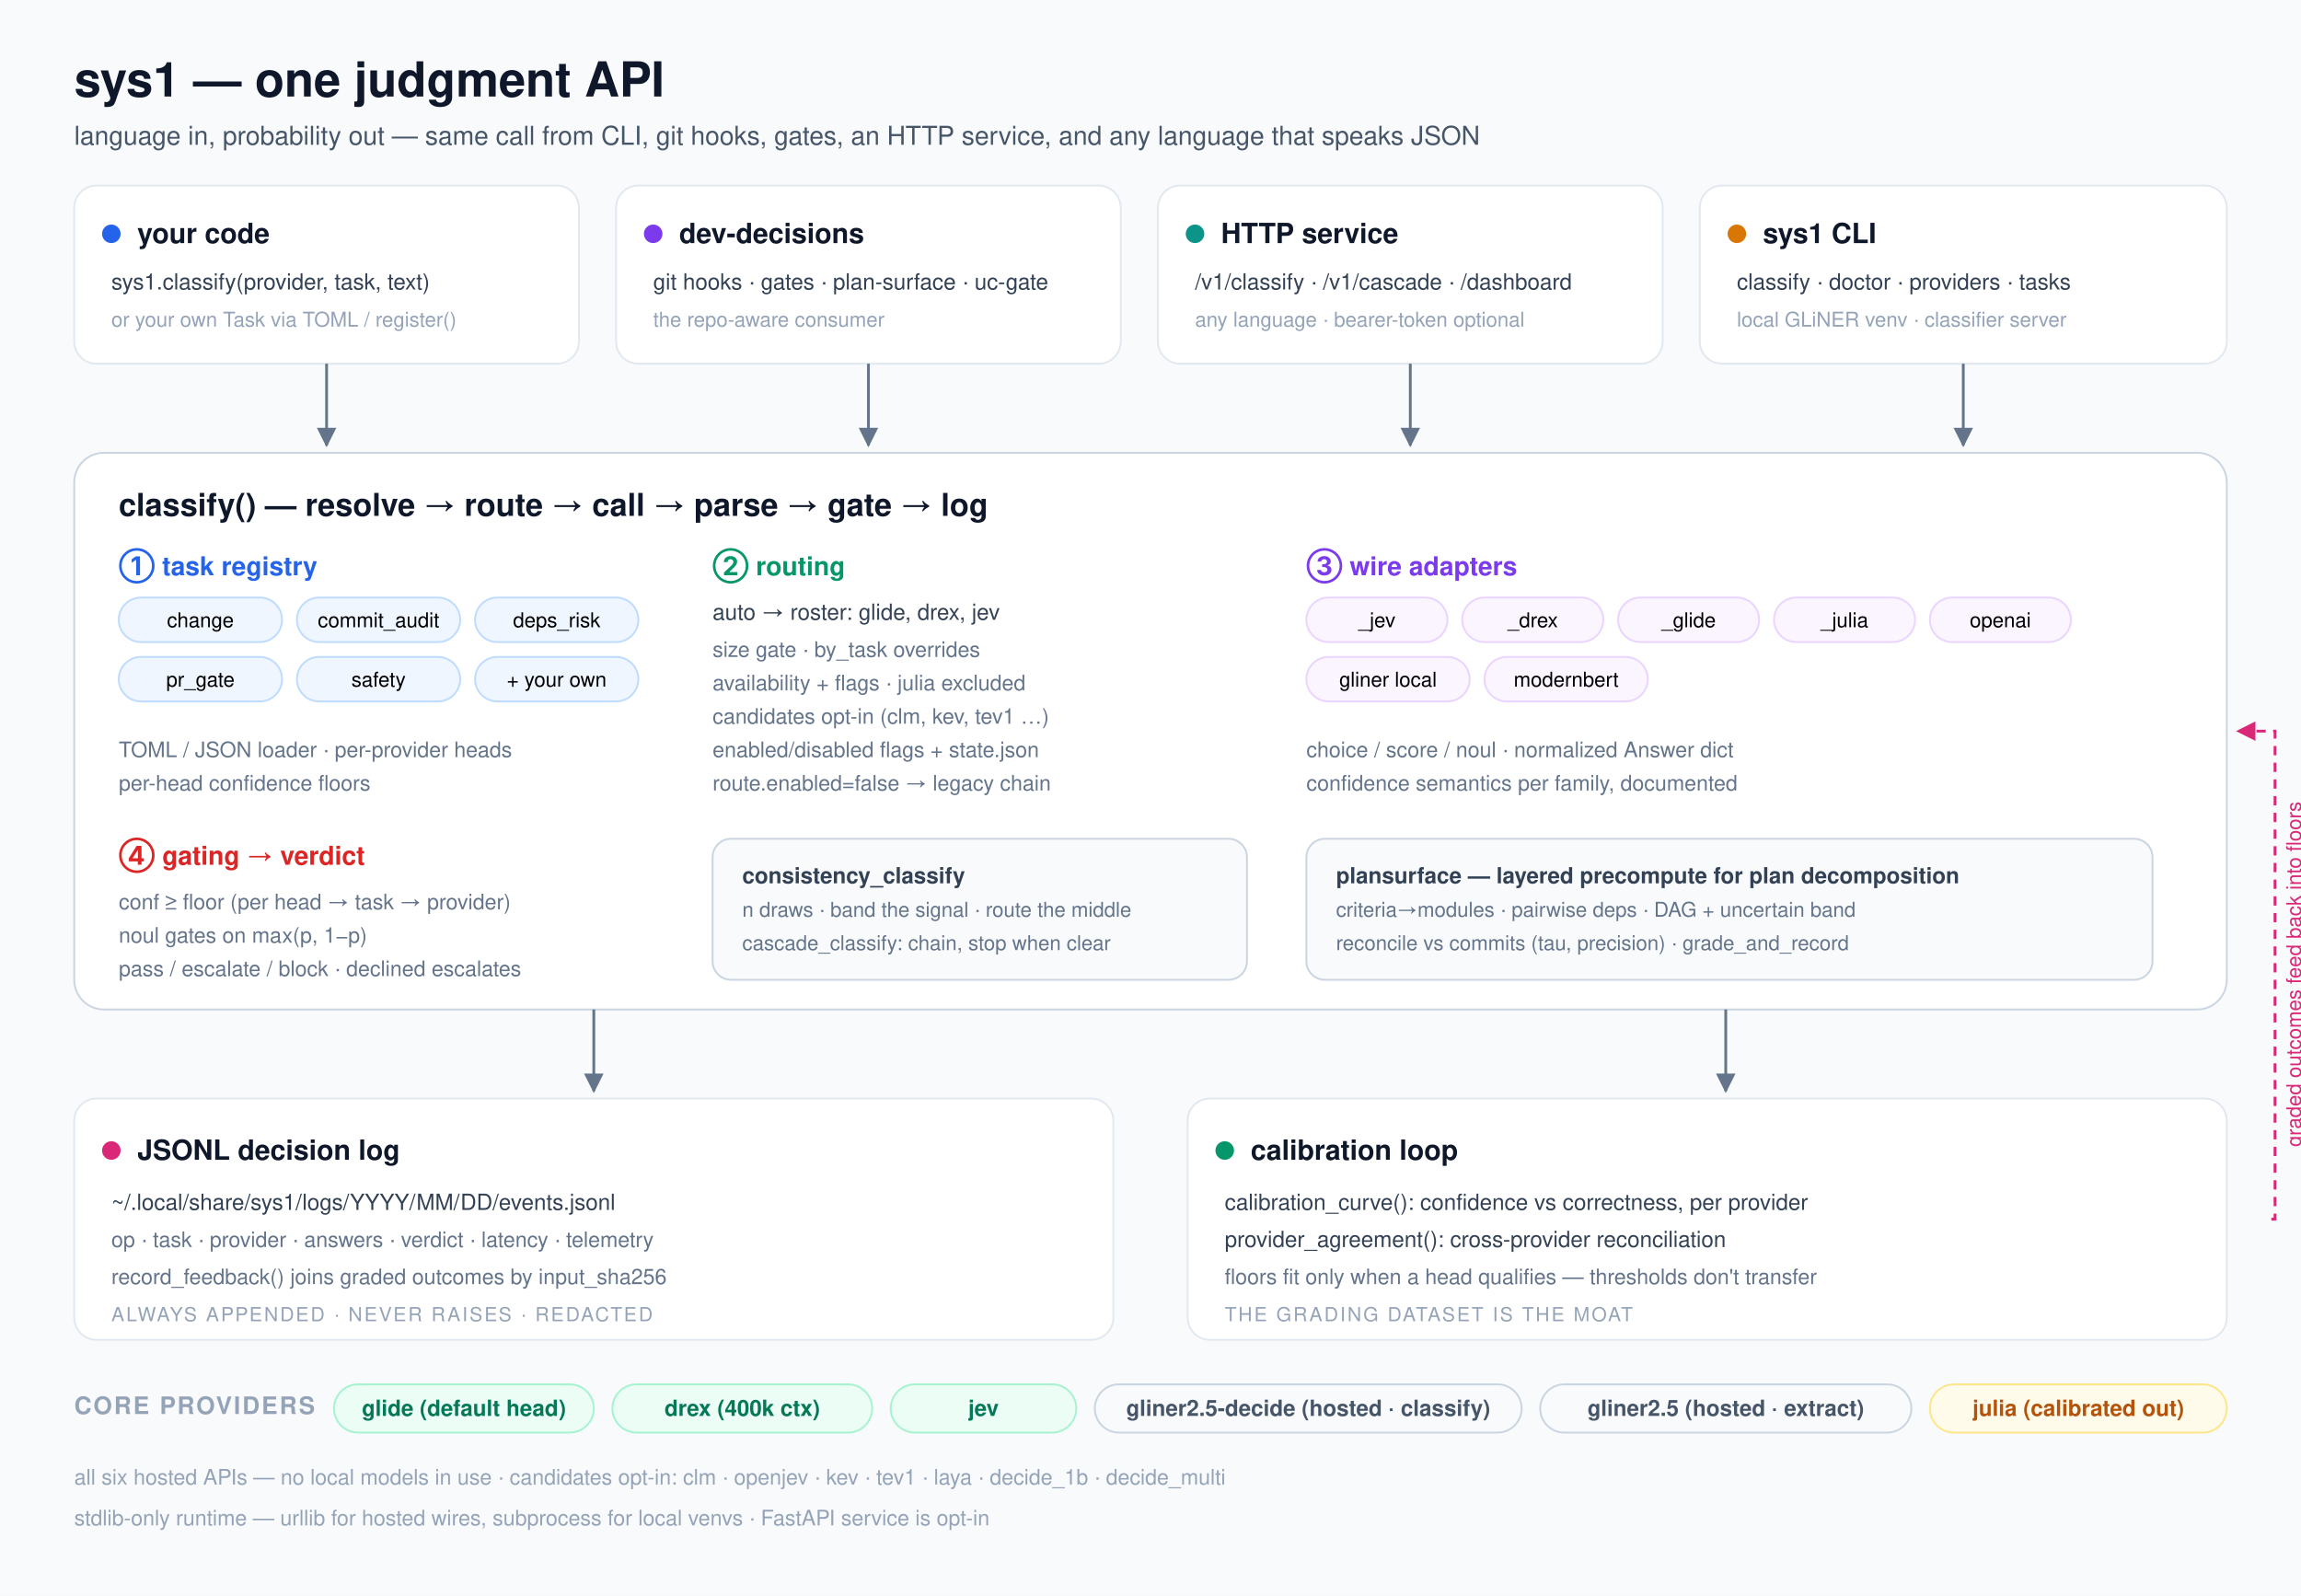
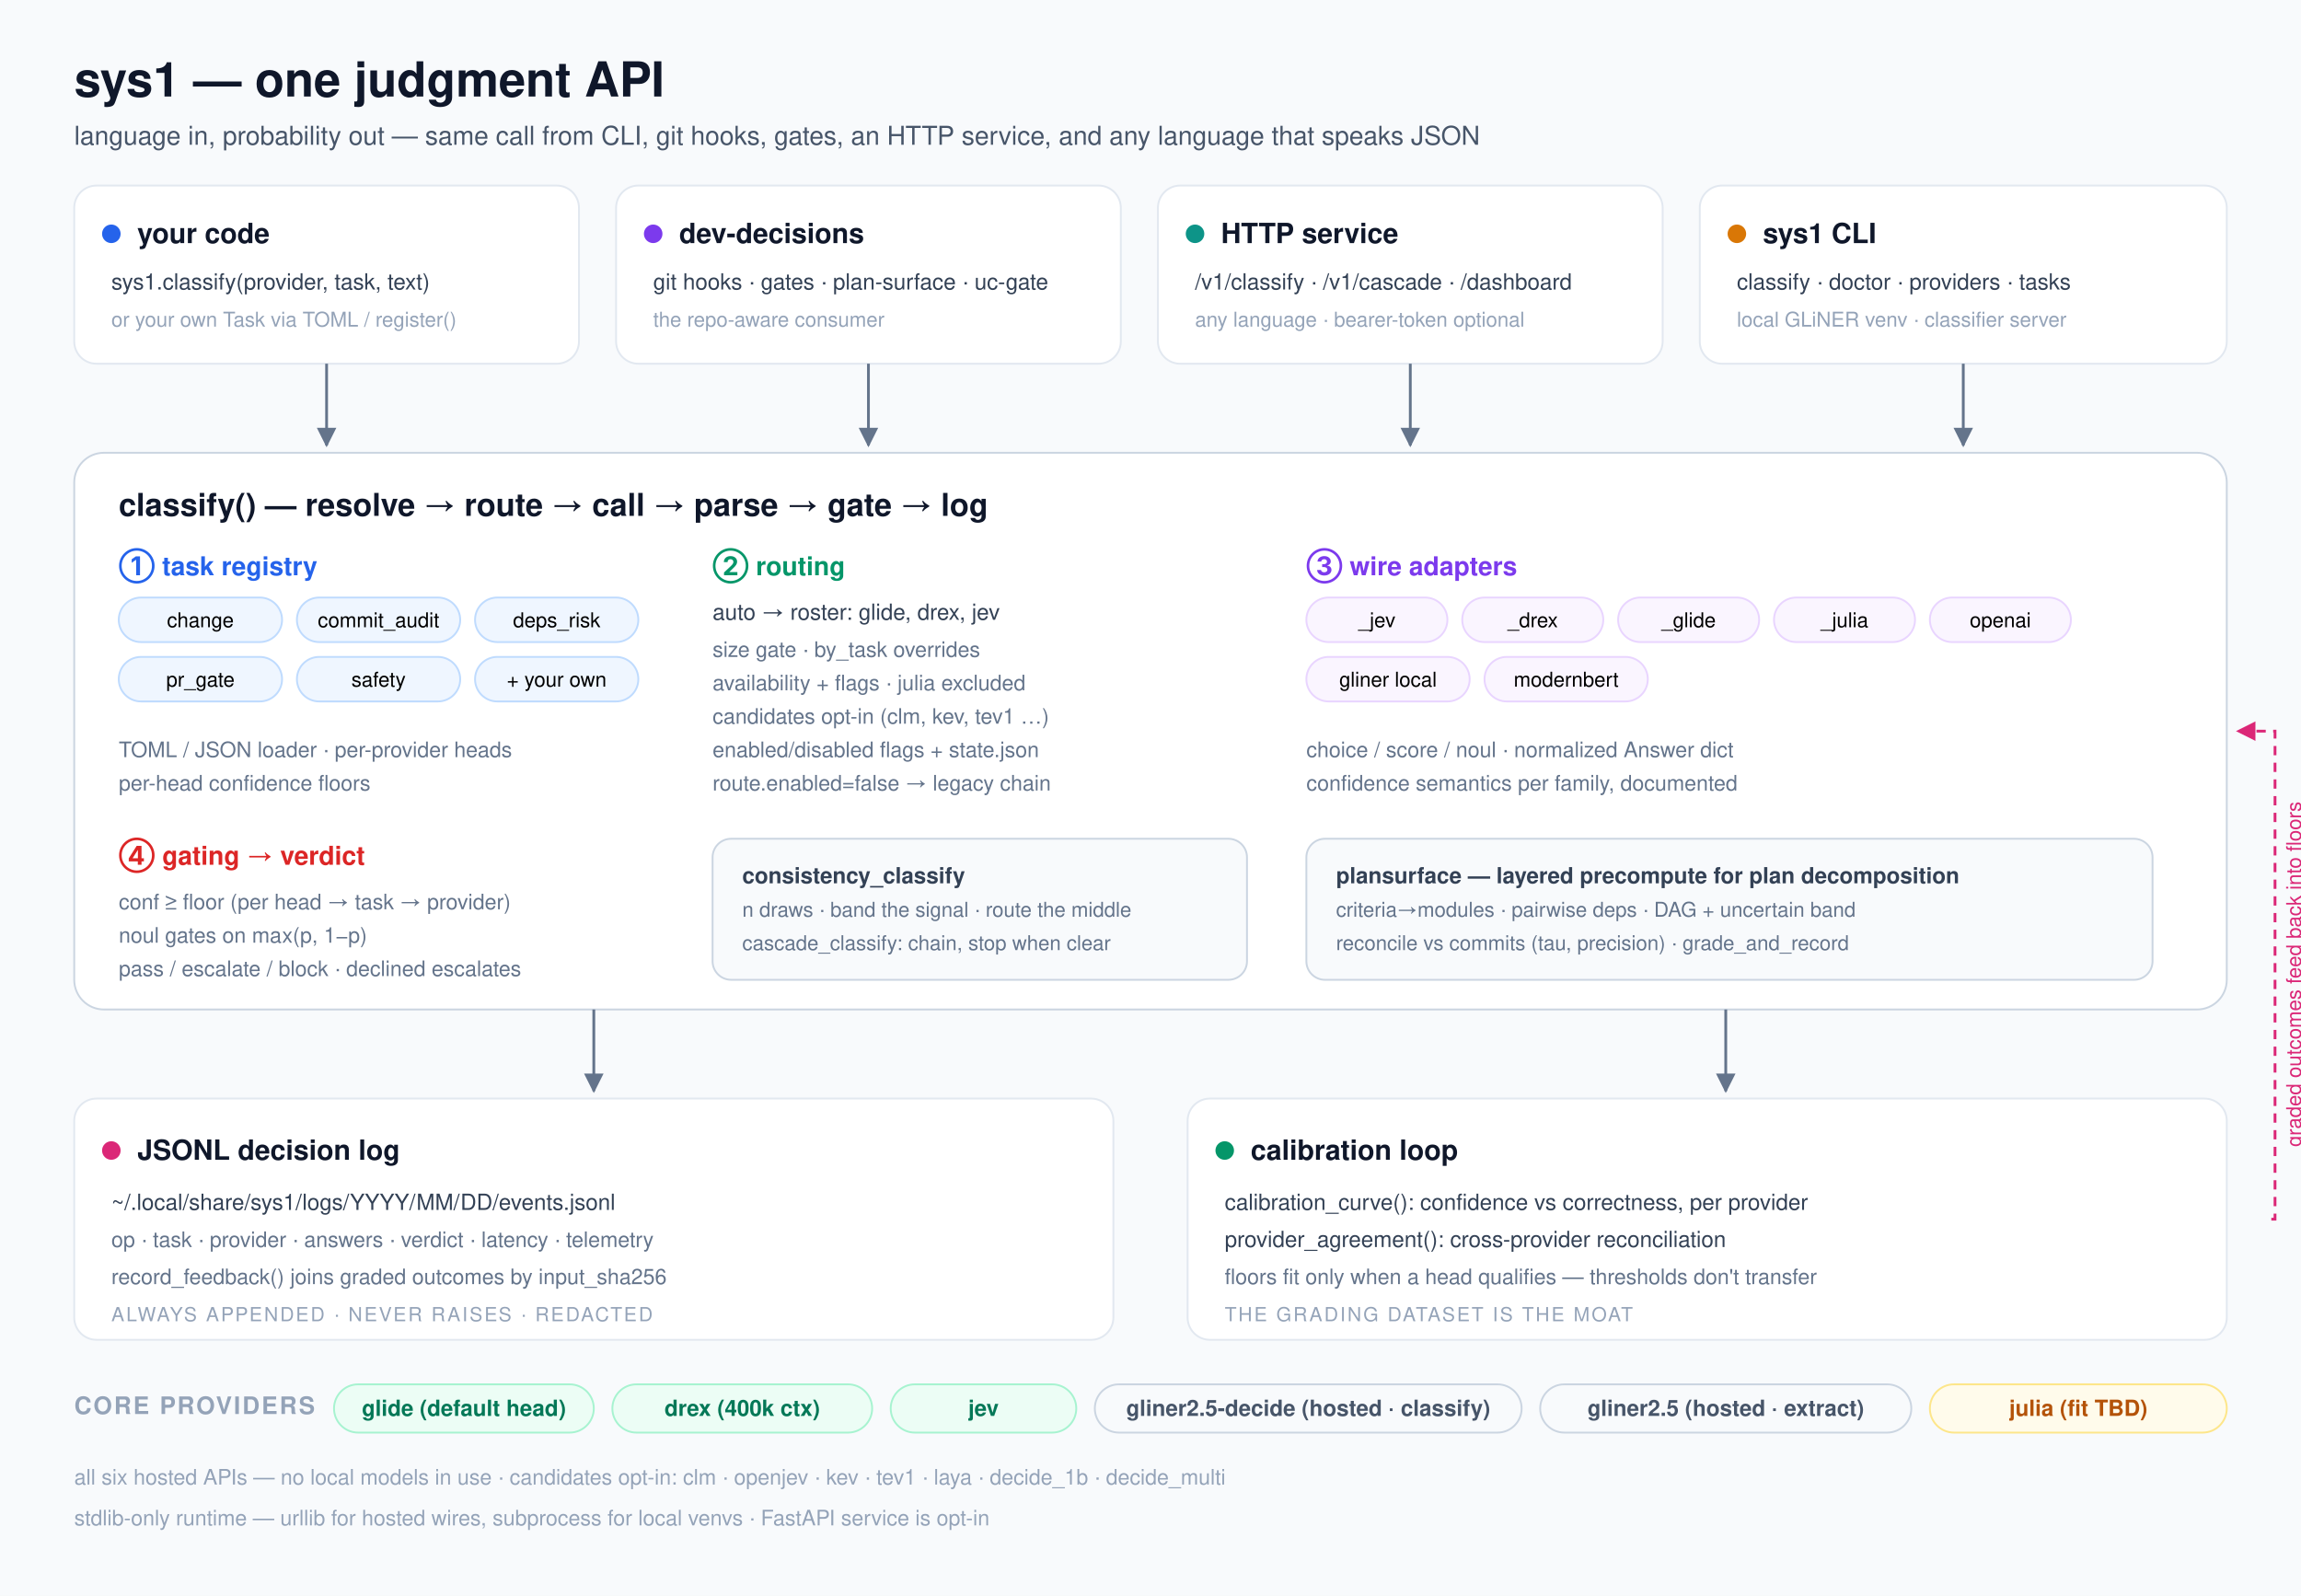
<svg xmlns="http://www.w3.org/2000/svg" viewBox="0 0 1240 860" font-family="-apple-system, 'Segoe UI', Helvetica, Arial, sans-serif">
  <defs>
    <marker id="arr" viewBox="0 0 10 10" refX="9" refY="5" markerWidth="7" markerHeight="7" orient="auto-start-reverse">
      <path d="M 0 0 L 10 5 L 0 10 z" fill="#64748b" />
    </marker>
    <marker id="arrPink" viewBox="0 0 10 10" refX="9" refY="5" markerWidth="7" markerHeight="7" orient="auto-start-reverse">
      <path d="M 0 0 L 10 5 L 0 10 z" fill="#db2777" />
    </marker>
  </defs>
  <rect width="1240" height="860" fill="#f8fafc" />
  <text x="40" y="52" font-size="26" font-weight="700" fill="#0f172a">sys1 — one judgment API</text>
  <text x="40" y="78" font-size="14" fill="#475569">language in, probability out — same call from CLI, git hooks, gates, an HTTP service, and any language that speaks JSON</text>
  <rect x="40" y="100" width="272" height="96" rx="12" fill="#ffffff" stroke="#e2e8f0" />
  <circle cx="60" cy="126" r="5" fill="#2563eb" />
  <text x="74" y="131" font-size="15" font-weight="700" fill="#0f172a">your code</text>
  <text x="60" y="156" font-size="12" fill="#334155">sys1.classify(provider, task, text)</text>
  <text x="60" y="176" font-size="11" fill="#94a3b8">or your own Task via TOML / register()</text>
  <rect x="332" y="100" width="272" height="96" rx="12" fill="#ffffff" stroke="#e2e8f0" />
  <circle cx="352" cy="126" r="5" fill="#7c3aed" />
  <text x="366" y="131" font-size="15" font-weight="700" fill="#0f172a">dev-decisions</text>
  <text x="352" y="156" font-size="12" fill="#334155">git hooks · gates · plan-surface · uc-gate</text>
  <text x="352" y="176" font-size="11" fill="#94a3b8">the repo-aware consumer</text>
  <rect x="624" y="100" width="272" height="96" rx="12" fill="#ffffff" stroke="#e2e8f0" />
  <circle cx="644" cy="126" r="5" fill="#0d9488" />
  <text x="658" y="131" font-size="15" font-weight="700" fill="#0f172a">HTTP service</text>
  <text x="644" y="156" font-size="12" fill="#334155">/v1/classify · /v1/cascade · /dashboard</text>
  <text x="644" y="176" font-size="11" fill="#94a3b8">any language · bearer-token optional</text>
  <rect x="916" y="100" width="284" height="96" rx="12" fill="#ffffff" stroke="#e2e8f0" />
  <circle cx="936" cy="126" r="5" fill="#d97706" />
  <text x="950" y="131" font-size="15" font-weight="700" fill="#0f172a">sys1 CLI</text>
  <text x="936" y="156" font-size="12" fill="#334155">classify · doctor · providers · tasks</text>
  <text x="936" y="176" font-size="11" fill="#94a3b8">local GLiNER venv · classifier server</text>
  <line x1="176" y1="196" x2="176" y2="240" stroke="#64748b" stroke-width="1.5" marker-end="url(#arr)" />
  <line x1="468" y1="196" x2="468" y2="240" stroke="#64748b" stroke-width="1.5" marker-end="url(#arr)" />
  <line x1="760" y1="196" x2="760" y2="240" stroke="#64748b" stroke-width="1.5" marker-end="url(#arr)" />
  <line x1="1058" y1="196" x2="1058" y2="240" stroke="#64748b" stroke-width="1.5" marker-end="url(#arr)" />
  <rect x="40" y="244" width="1160" height="300" rx="16" fill="#ffffff" stroke="#cbd5e1" />
  <text x="64" y="278" font-size="17" font-weight="700" fill="#0f172a">classify() — resolve → route → call → parse → gate → log</text>
  <text x="64" y="310" font-size="14" font-weight="700" fill="#2563eb">① task registry</text>
  <g font-size="11">
    <rect x="64" y="322" width="88" height="24" rx="12" fill="#eff6ff" stroke="#bfdbfe" />
    <text x="108" y="338" text-anchor="middle">change</text>
    <rect x="160" y="322" width="88" height="24" rx="12" fill="#eff6ff" stroke="#bfdbfe" />
    <text x="204" y="338" text-anchor="middle">commit_audit</text>
    <rect x="256" y="322" width="88" height="24" rx="12" fill="#eff6ff" stroke="#bfdbfe" />
    <text x="300" y="338" text-anchor="middle">deps_risk</text>
    <rect x="64" y="354" width="88" height="24" rx="12" fill="#eff6ff" stroke="#bfdbfe" />
    <text x="108" y="370" text-anchor="middle">pr_gate</text>
    <rect x="160" y="354" width="88" height="24" rx="12" fill="#eff6ff" stroke="#bfdbfe" />
    <text x="204" y="370" text-anchor="middle">safety</text>
    <rect x="256" y="354" width="88" height="24" rx="12" fill="#eff6ff" stroke="#bfdbfe" />
    <text x="300" y="370" text-anchor="middle">+ your own</text>
  </g>
  <text x="64" y="408" font-size="11.5" fill="#64748b">TOML / JSON loader · per-provider heads</text>
  <text x="64" y="426" font-size="11.5" fill="#64748b">per-head confidence floors</text>
  <text x="384" y="310" font-size="14" font-weight="700" fill="#059669">② routing</text>
  <text x="384" y="334" font-size="12" fill="#334155">auto → roster: glide, drex, jev</text>
  <text x="384" y="354" font-size="11.5" fill="#64748b">size gate · by_task overrides</text>
  <text x="384" y="372" font-size="11.5" fill="#64748b">availability + flags · julia excluded</text>
  <text x="384" y="390" font-size="11.5" fill="#64748b">candidates opt-in (clm, kev, tev1 …)</text>
  <text x="384" y="408" font-size="11.5" fill="#64748b">enabled/disabled flags + state.json</text>
  <text x="384" y="426" font-size="11.5" fill="#64748b">route.enabled=false → legacy chain</text>
  <text x="704" y="310" font-size="14" font-weight="700" fill="#7c3aed">③ wire adapters</text>
  <g font-size="11">
    <rect x="704" y="322" width="76" height="24" rx="12" fill="#faf5ff" stroke="#e9d5ff" />
    <text x="742" y="338" text-anchor="middle">_jev</text>
    <rect x="788" y="322" width="76" height="24" rx="12" fill="#faf5ff" stroke="#e9d5ff" />
    <text x="826" y="338" text-anchor="middle">_drex</text>
    <rect x="872" y="322" width="76" height="24" rx="12" fill="#faf5ff" stroke="#e9d5ff" />
    <text x="910" y="338" text-anchor="middle">_glide</text>
    <rect x="956" y="322" width="76" height="24" rx="12" fill="#faf5ff" stroke="#e9d5ff" />
    <text x="994" y="338" text-anchor="middle">_julia</text>
    <rect x="1040" y="322" width="76" height="24" rx="12" fill="#faf5ff" stroke="#e9d5ff" />
    <text x="1078" y="338" text-anchor="middle">openai</text>
    <rect x="704" y="354" width="88" height="24" rx="12" fill="#faf5ff" stroke="#e9d5ff" />
    <text x="748" y="370" text-anchor="middle">gliner local</text>
    <rect x="800" y="354" width="88" height="24" rx="12" fill="#faf5ff" stroke="#e9d5ff" />
    <text x="844" y="370" text-anchor="middle">modernbert</text>
  </g>
  <text x="704" y="408" font-size="11.5" fill="#64748b">choice / score / noul · normalized Answer dict</text>
  <text x="704" y="426" font-size="11.5" fill="#64748b">confidence semantics per family, documented</text>
  <text x="64" y="466" font-size="14" font-weight="700" fill="#dc2626">④ gating → verdict</text>
  <text x="64" y="490" font-size="11.5" fill="#64748b">conf ≥ floor (per head → task → provider)</text>
  <text x="64" y="508" font-size="11.5" fill="#64748b">noul gates on max(p, 1−p)</text>
  <text x="64" y="526" font-size="11.5" fill="#64748b">pass / escalate / block · declined escalates</text>
  <rect x="384" y="452" width="288" height="76" rx="10" fill="#f8fafc" stroke="#cbd5e1" />
  <text x="400" y="476" font-size="12" font-weight="700" fill="#334155">consistency_classify</text>
  <text x="400" y="494" font-size="11" fill="#64748b">n draws · band the signal · route the middle</text>
  <text x="400" y="512" font-size="11" fill="#64748b">cascade_classify: chain, stop when clear</text>
  <rect x="704" y="452" width="456" height="76" rx="10" fill="#f8fafc" stroke="#cbd5e1" />
  <text x="720" y="476" font-size="12" font-weight="700" fill="#334155">plansurface — layered precompute for plan decomposition</text>
  <text x="720" y="494" font-size="11" fill="#64748b">criteria→modules · pairwise deps · DAG + uncertain band</text>
  <text x="720" y="512" font-size="11" fill="#64748b">reconcile vs commits (tau, precision) · grade_and_record</text>
  <line x1="320" y1="544" x2="320" y2="588" stroke="#64748b" stroke-width="1.5" marker-end="url(#arr)" />
  <line x1="930" y1="544" x2="930" y2="588" stroke="#64748b" stroke-width="1.5" marker-end="url(#arr)" />
  <rect x="40" y="592" width="560" height="130" rx="12" fill="#ffffff" stroke="#e2e8f0" />
  <circle cx="60" cy="620" r="5" fill="#db2777" />
  <text x="74" y="625" font-size="15" font-weight="700" fill="#0f172a">JSONL decision log</text>
  <text x="60" y="652" font-size="12" fill="#334155">~/.local/share/sys1/logs/YYYY/MM/DD/events.jsonl</text>
  <text x="60" y="672" font-size="11.5" fill="#64748b">op · task · provider · answers · verdict · latency · telemetry</text>
  <text x="60" y="692" font-size="11.5" fill="#64748b">record_feedback() joins graded outcomes by input_sha256</text>
  <text x="60" y="712" font-size="10.5" fill="#94a3b8" letter-spacing="1">ALWAYS APPENDED · NEVER RAISES · REDACTED</text>
  <rect x="640" y="592" width="560" height="130" rx="12" fill="#ffffff" stroke="#e2e8f0" />
  <circle cx="660" cy="620" r="5" fill="#059669" />
  <text x="674" y="625" font-size="15" font-weight="700" fill="#0f172a">calibration loop</text>
  <text x="660" y="652" font-size="12" fill="#334155">calibration_curve(): confidence vs correctness, per provider</text>
  <text x="660" y="672" font-size="12" fill="#334155">provider_agreement(): cross-provider reconciliation</text>
  <text x="660" y="692" font-size="11.5" fill="#64748b">floors fit only when a head qualifies — thresholds don't transfer</text>
  <text x="660" y="712" font-size="10.5" fill="#94a3b8" letter-spacing="1">THE GRADING DATASET IS THE MOAT</text>
  <path d="M 1224 657 L 1226 657 L 1226 394 L 1206 394" fill="none" stroke="#db2777" stroke-width="1.5" stroke-dasharray="5 4" marker-end="url(#arrPink)" />
  <text transform="rotate(-90 1240 525)" x="1240" y="525" text-anchor="middle" font-size="11" fill="#db2777">graded outcomes feed back into floors</text>
  <text x="40" y="762" font-size="13" font-weight="700" fill="#94a3b8" letter-spacing="1">CORE PROVIDERS</text>
  <g font-size="12" font-weight="600">
    <rect x="180" y="746" width="140" height="26" rx="13" fill="#ecfdf5" stroke="#a7f3d0" />
    <text x="250" y="763" text-anchor="middle" fill="#047857">glide (default head)</text>
    <rect x="330" y="746" width="140" height="26" rx="13" fill="#ecfdf5" stroke="#a7f3d0" />
    <text x="400" y="763" text-anchor="middle" fill="#047857">drex (400k ctx)</text>
    <rect x="480" y="746" width="100" height="26" rx="13" fill="#ecfdf5" stroke="#a7f3d0" />
    <text x="530" y="763" text-anchor="middle" fill="#047857">jev</text>
    <rect x="590" y="746" width="230" height="26" rx="13" fill="#f8fafc" stroke="#cbd5e1" />
    <text x="705" y="763" text-anchor="middle" fill="#475569">gliner2.5-decide (hosted · classify)</text>
    <rect x="830" y="746" width="200" height="26" rx="13" fill="#f8fafc" stroke="#cbd5e1" />
    <text x="930" y="763" text-anchor="middle" fill="#475569">gliner2.5 (hosted · extract)</text>
    <rect x="1040" y="746" width="160" height="26" rx="13" fill="#fffbeb" stroke="#fde68a" />
-     <text x="1120" y="763" text-anchor="middle" fill="#b45309">julia (calibrated out)</text>
+     <text x="1120" y="763" text-anchor="middle" fill="#b45309">julia (fit TBD)</text>
  </g>
  <text x="40" y="800" font-size="11.5" fill="#94a3b8">all six hosted APIs — no local models in use · candidates opt-in: clm · openjev · kev · tev1 · laya · decide_1b · decide_multi</text>
  <text x="40" y="822" font-size="11.5" fill="#94a3b8">stdlib-only runtime — urllib for hosted wires, subprocess for local venvs · FastAPI service is opt-in</text>
</svg>
